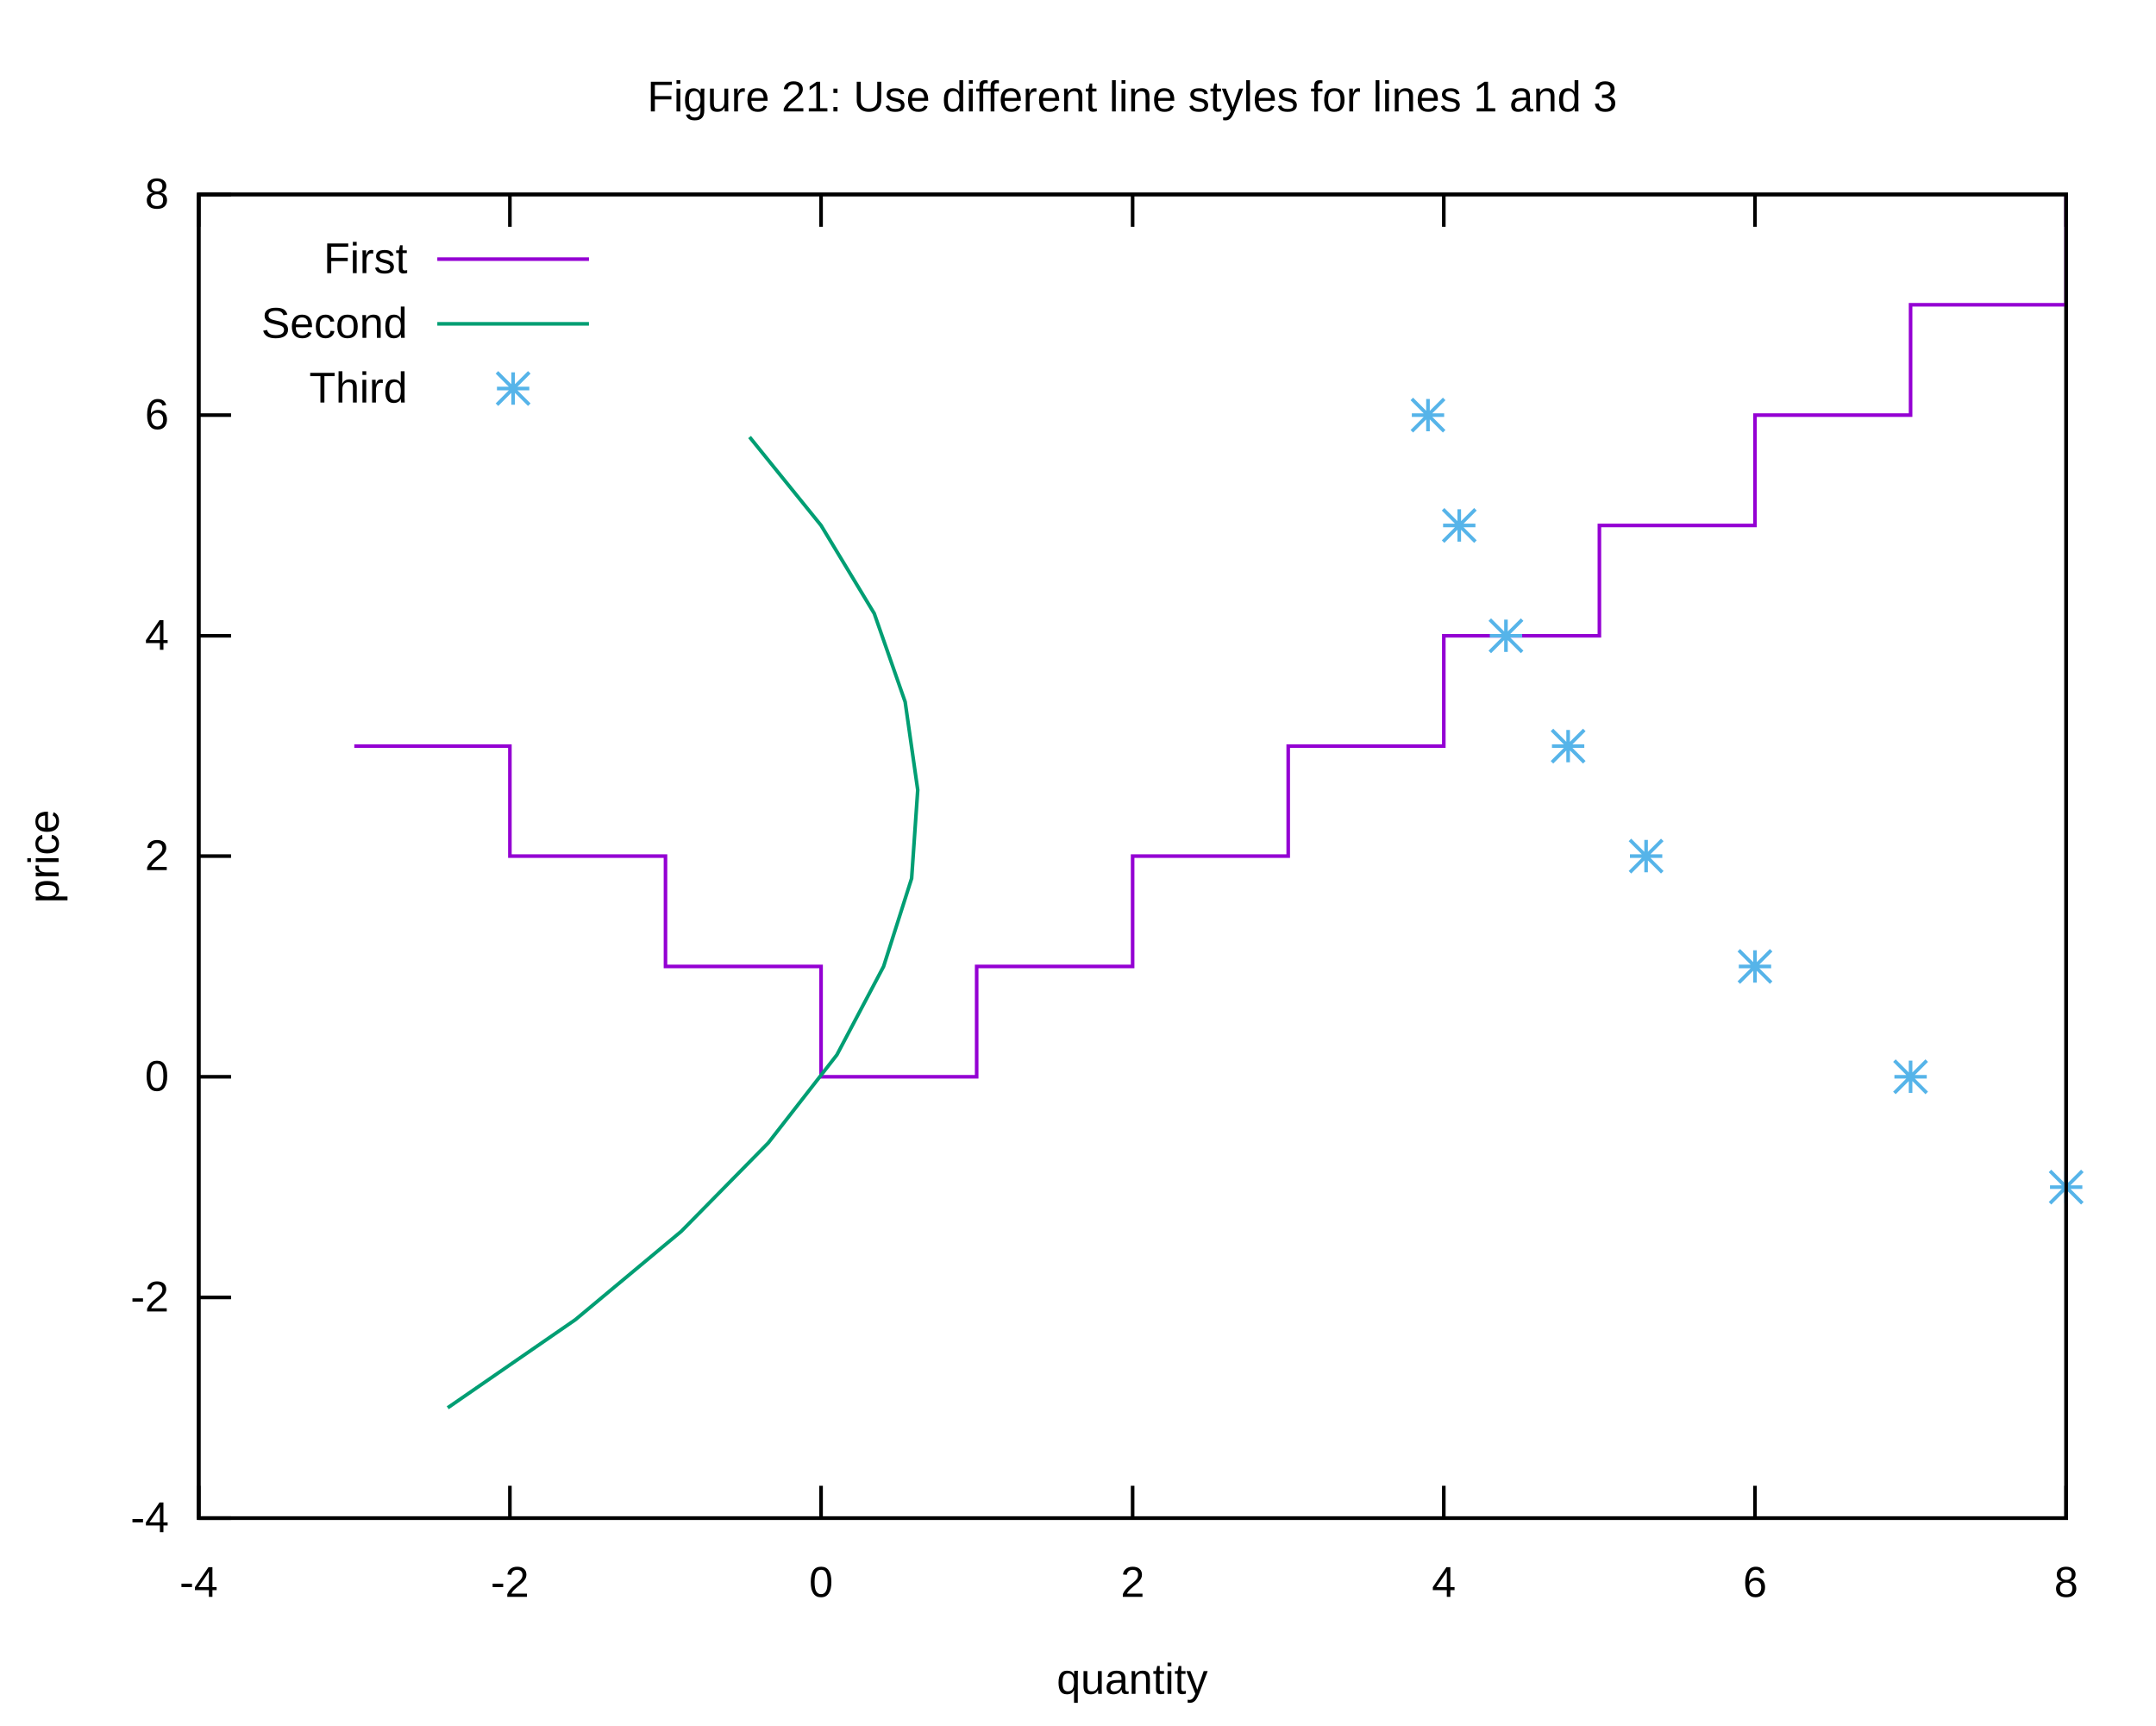
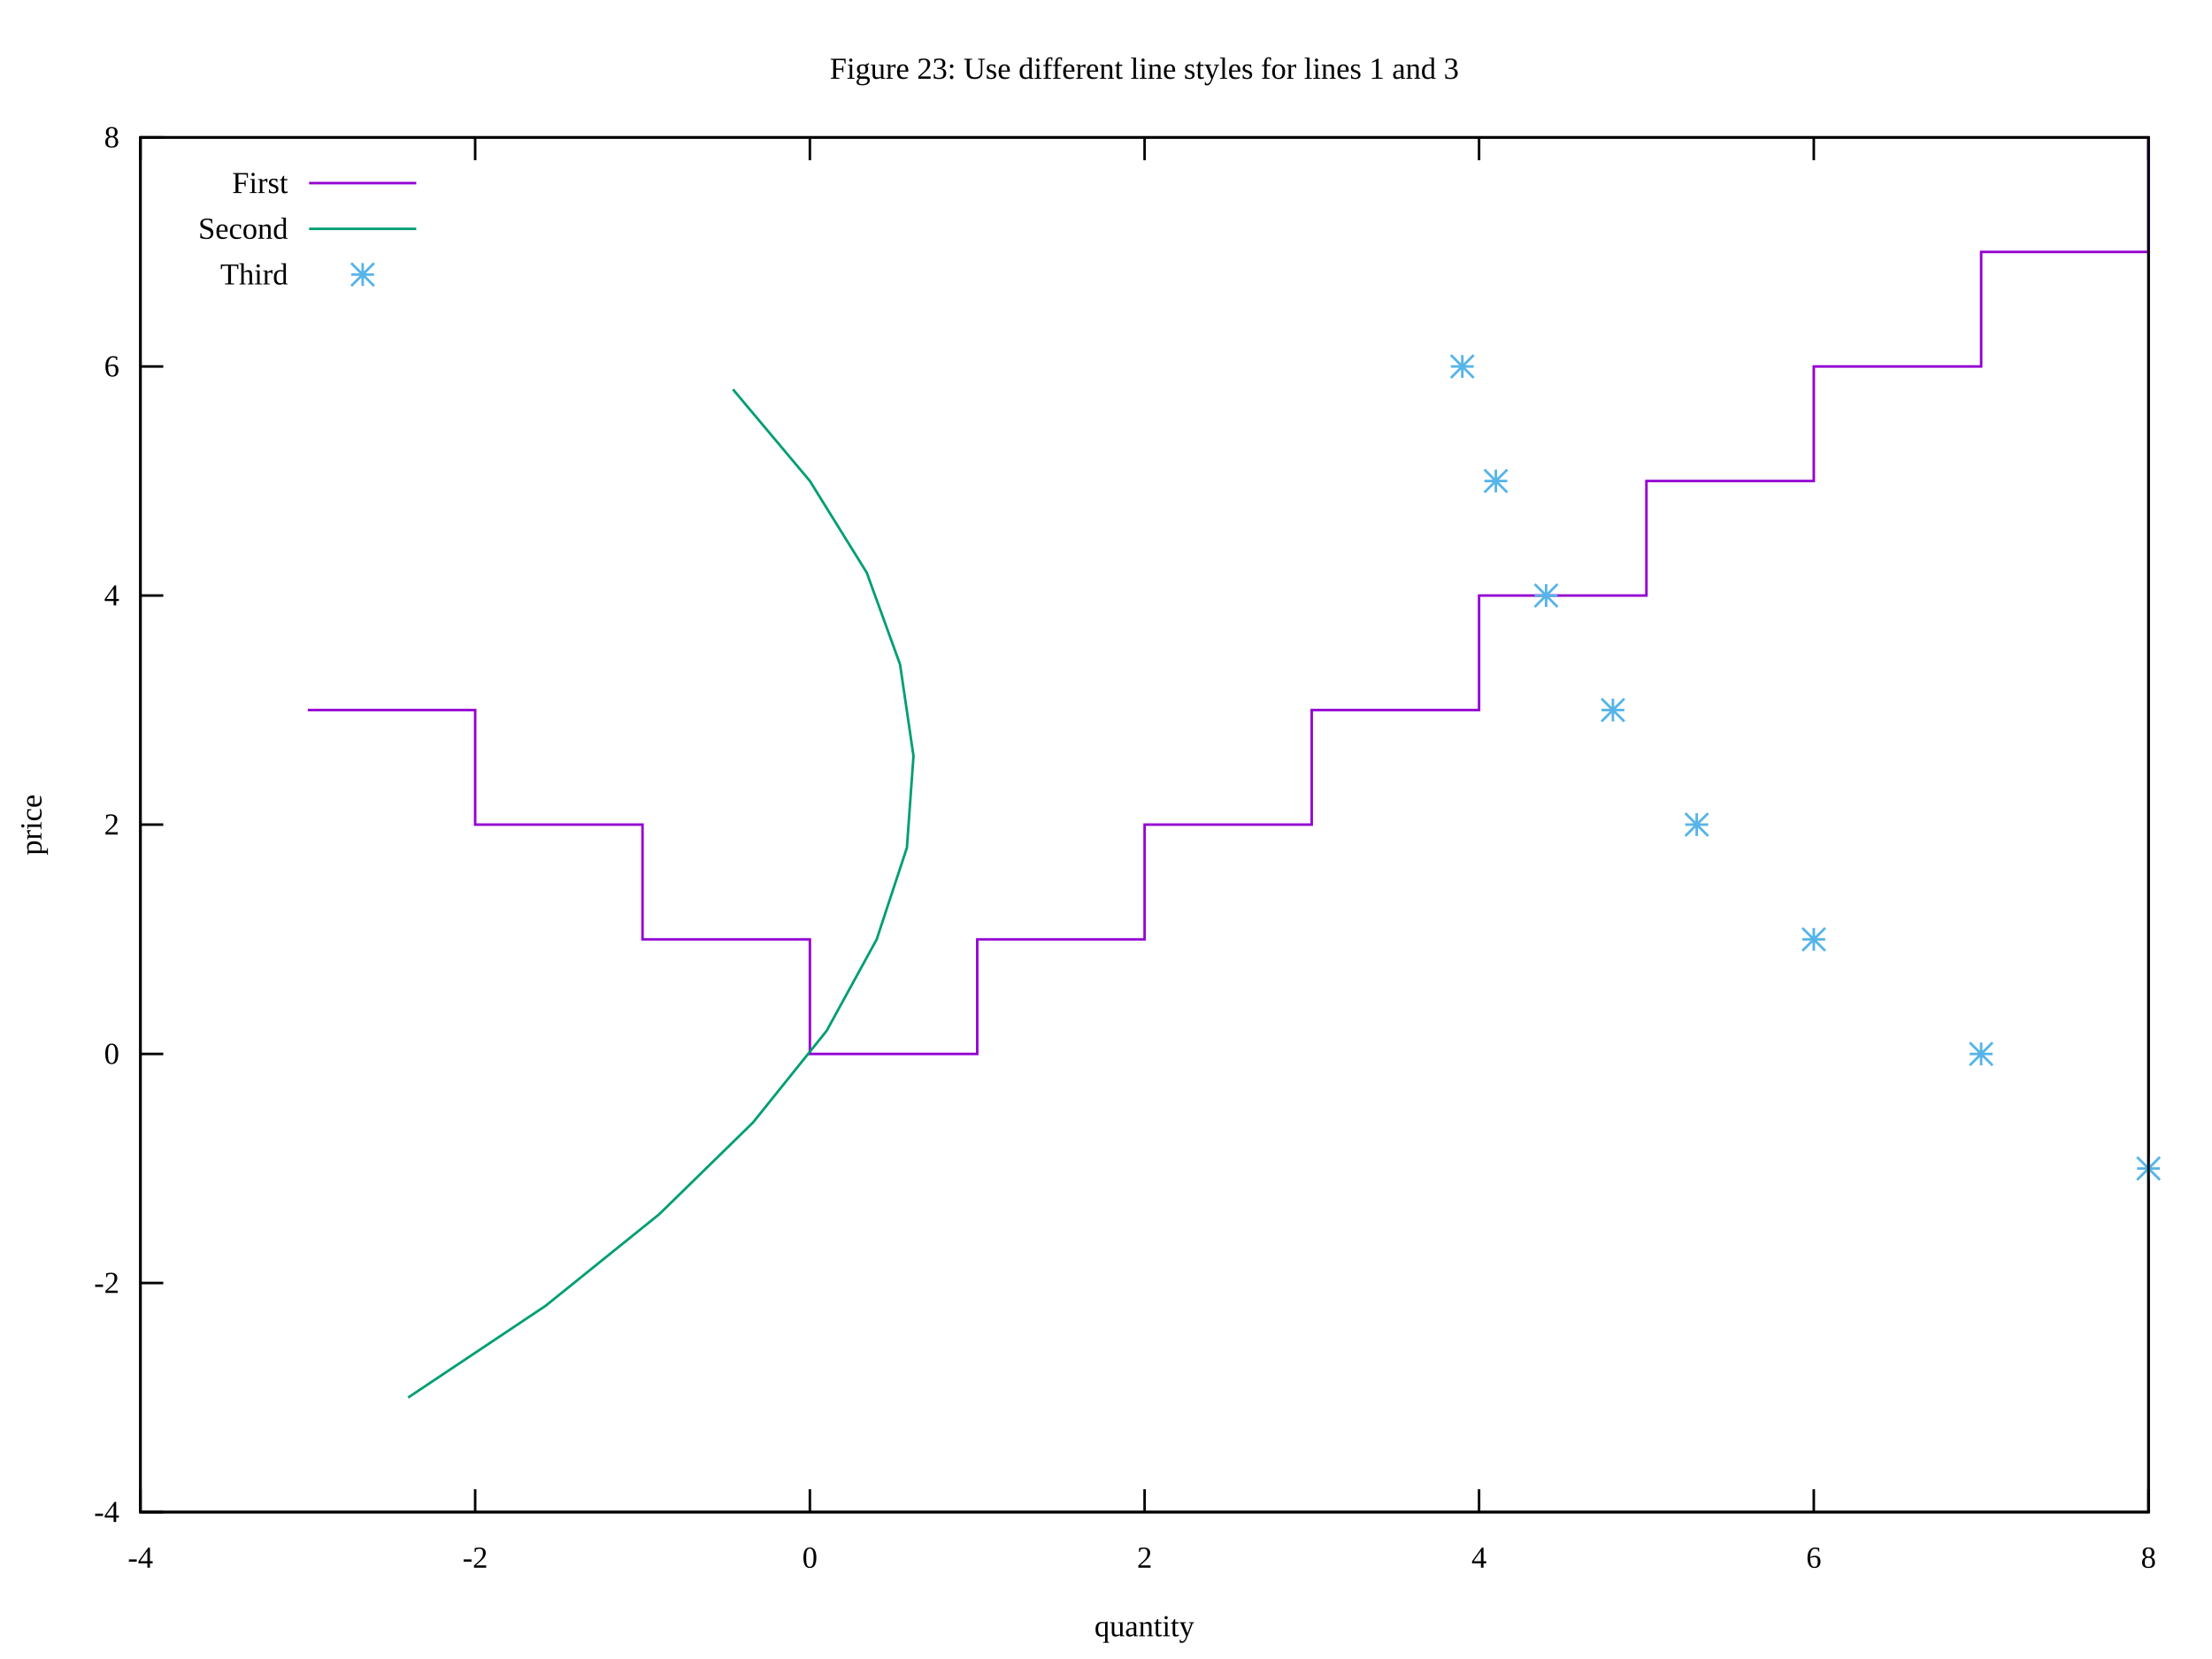
- <svg xmlns="http://www.w3.org/2000/svg" xmlns:xlink="http://www.w3.org/1999/xlink" width="600" height="480" viewBox="0 0 600 480">
+ <svg xmlns="http://www.w3.org/2000/svg" xmlns:xlink="http://www.w3.org/1999/xlink" width="871" height="653" viewBox="0 0 871 653">
  <g id="gnuplot_canvas">
-     <rect x="0" y="0" width="600" height="480" fill="none" />
+     <rect x="0" y="0" width="871" height="653" fill="none" />
    <defs>
      <circle id="gpDot" r="0.5" stroke-width="0.5" />
      <path id="gpPt0" stroke-width="0.222" stroke="currentColor" d="M-1,0 h2 M0,-1 v2" />
      <path id="gpPt1" stroke-width="0.222" stroke="currentColor" d="M-1,-1 L1,1 M1,-1 L-1,1" />
      <path id="gpPt2" stroke-width="0.222" stroke="currentColor" d="M-1,0 L1,0 M0,-1 L0,1 M-1,-1 L1,1 M-1,1 L1,-1" />
      <rect id="gpPt3" stroke-width="0.222" stroke="currentColor" x="-1" y="-1" width="2" height="2" />
      <rect id="gpPt4" stroke-width="0.222" stroke="currentColor" fill="currentColor" x="-1" y="-1" width="2" height="2" />
      <circle id="gpPt5" stroke-width="0.222" stroke="currentColor" cx="0" cy="0" r="1" />
      <use xlink:href="#gpPt5" id="gpPt6" fill="currentColor" stroke="none" />
      <path id="gpPt7" stroke-width="0.222" stroke="currentColor" d="M0,-1.33 L-1.33,0.67 L1.33,0.67 z" />
      <use xlink:href="#gpPt7" id="gpPt8" fill="currentColor" stroke="none" />
      <use xlink:href="#gpPt7" id="gpPt9" stroke="currentColor" transform="rotate(180)" />
      <use xlink:href="#gpPt9" id="gpPt10" fill="currentColor" stroke="none" />
      <use xlink:href="#gpPt3" id="gpPt11" stroke="currentColor" transform="rotate(45)" />
      <use xlink:href="#gpPt11" id="gpPt12" fill="currentColor" stroke="none" />
      <path id="gpPt13" stroke-width="0.222" stroke="currentColor" d="M0,1.330 L1.265,0.411 L0.782,-1.067 L-0.782,-1.076 L-1.265,0.411 z" />
      <use xlink:href="#gpPt13" id="gpPt14" fill="currentColor" stroke="none" />
      <filter id="textbox" filterUnits="objectBoundingBox" x="0" y="0" height="1" width="1">
        <feFlood flood-color="white" flood-opacity="1" result="bgnd" />
        <feComposite in="SourceGraphic" in2="bgnd" operator="atop" />
      </filter>
      <filter id="greybox" filterUnits="objectBoundingBox" x="0" y="0" height="1" width="1">
        <feFlood flood-color="lightgrey" flood-opacity="1" result="grey" />
        <feComposite in="SourceGraphic" in2="grey" operator="atop" />
      </filter>
    </defs>
    <g fill="none" color="white" stroke="currentColor" stroke-width="1.00" stroke-linecap="butt" stroke-linejoin="miter">
</g>
    <g fill="none" color="black" stroke="currentColor" stroke-width="1.00" stroke-linecap="butt" stroke-linejoin="miter">
-       <path stroke="black" d="M55.3,422.4 L64.3,422.4  " />
-       <g transform="translate(47.0,426.3)" stroke="none" fill="black" font-family="Arial" font-size="12.00" text-anchor="end">
-         <text>
-           <tspan font-family="Arial">-4</tspan>
-         </text>
-       </g>
-     </g>
-     <g fill="none" color="black" stroke="currentColor" stroke-width="1.00" stroke-linecap="butt" stroke-linejoin="miter">
-       <path stroke="black" d="M55.3,361.0 L64.3,361.0  " />
-       <g transform="translate(47.0,364.9)" stroke="none" fill="black" font-family="Arial" font-size="12.00" text-anchor="end">
-         <text>
-           <tspan font-family="Arial">-2</tspan>
-         </text>
-       </g>
-     </g>
-     <g fill="none" color="black" stroke="currentColor" stroke-width="1.00" stroke-linecap="butt" stroke-linejoin="miter">
-       <path stroke="black" d="M55.3,299.6 L64.3,299.6  " />
-       <g transform="translate(47.0,303.5)" stroke="none" fill="black" font-family="Arial" font-size="12.00" text-anchor="end">
-         <text>
-           <tspan font-family="Arial"> 0</tspan>
-         </text>
-       </g>
-     </g>
-     <g fill="none" color="black" stroke="currentColor" stroke-width="1.00" stroke-linecap="butt" stroke-linejoin="miter">
-       <path stroke="black" d="M55.3,238.2 L64.3,238.2  " />
-       <g transform="translate(47.0,242.1)" stroke="none" fill="black" font-family="Arial" font-size="12.00" text-anchor="end">
-         <text>
-           <tspan font-family="Arial"> 2</tspan>
-         </text>
-       </g>
-     </g>
-     <g fill="none" color="black" stroke="currentColor" stroke-width="1.00" stroke-linecap="butt" stroke-linejoin="miter">
-       <path stroke="black" d="M55.3,176.9 L64.3,176.9  " />
-       <g transform="translate(47.0,180.8)" stroke="none" fill="black" font-family="Arial" font-size="12.00" text-anchor="end">
-         <text>
-           <tspan font-family="Arial"> 4</tspan>
-         </text>
-       </g>
-     </g>
-     <g fill="none" color="black" stroke="currentColor" stroke-width="1.00" stroke-linecap="butt" stroke-linejoin="miter">
-       <path stroke="black" d="M55.3,115.5 L64.3,115.5  " />
-       <g transform="translate(47.0,119.4)" stroke="none" fill="black" font-family="Arial" font-size="12.00" text-anchor="end">
-         <text>
-           <tspan font-family="Arial"> 6</tspan>
+       <path stroke="black" d="M55.3,595.4 L64.3,595.4  " />
+       <g transform="translate(47.0,599.3)" stroke="none" fill="black" font-family="Times New Roman" font-size="12.00" text-anchor="end">
+         <text>
+           <tspan font-family="Times New Roman">-4</tspan>
+         </text>
+       </g>
+     </g>
+     <g fill="none" color="black" stroke="currentColor" stroke-width="1.00" stroke-linecap="butt" stroke-linejoin="miter">
+       <path stroke="black" d="M55.3,505.2 L64.3,505.2  " />
+       <g transform="translate(47.0,509.1)" stroke="none" fill="black" font-family="Times New Roman" font-size="12.00" text-anchor="end">
+         <text>
+           <tspan font-family="Times New Roman">-2</tspan>
+         </text>
+       </g>
+     </g>
+     <g fill="none" color="black" stroke="currentColor" stroke-width="1.00" stroke-linecap="butt" stroke-linejoin="miter">
+       <path stroke="black" d="M55.3,415.0 L64.3,415.0  " />
+       <g transform="translate(47.0,418.9)" stroke="none" fill="black" font-family="Times New Roman" font-size="12.00" text-anchor="end">
+         <text>
+           <tspan font-family="Times New Roman"> 0</tspan>
+         </text>
+       </g>
+     </g>
+     <g fill="none" color="black" stroke="currentColor" stroke-width="1.00" stroke-linecap="butt" stroke-linejoin="miter">
+       <path stroke="black" d="M55.3,324.7 L64.3,324.7  " />
+       <g transform="translate(47.0,328.6)" stroke="none" fill="black" font-family="Times New Roman" font-size="12.00" text-anchor="end">
+         <text>
+           <tspan font-family="Times New Roman"> 2</tspan>
+         </text>
+       </g>
+     </g>
+     <g fill="none" color="black" stroke="currentColor" stroke-width="1.00" stroke-linecap="butt" stroke-linejoin="miter">
+       <path stroke="black" d="M55.3,234.5 L64.3,234.5  " />
+       <g transform="translate(47.0,238.4)" stroke="none" fill="black" font-family="Times New Roman" font-size="12.00" text-anchor="end">
+         <text>
+           <tspan font-family="Times New Roman"> 4</tspan>
+         </text>
+       </g>
+     </g>
+     <g fill="none" color="black" stroke="currentColor" stroke-width="1.00" stroke-linecap="butt" stroke-linejoin="miter">
+       <path stroke="black" d="M55.3,144.3 L64.3,144.3  " />
+       <g transform="translate(47.0,148.2)" stroke="none" fill="black" font-family="Times New Roman" font-size="12.00" text-anchor="end">
+         <text>
+           <tspan font-family="Times New Roman"> 6</tspan>
        </text>
      </g>
    </g>
    <g fill="none" color="black" stroke="currentColor" stroke-width="1.00" stroke-linecap="butt" stroke-linejoin="miter">
      <path stroke="black" d="M55.3,54.1 L64.3,54.1  " />
-       <g transform="translate(47.0,58.0)" stroke="none" fill="black" font-family="Arial" font-size="12.00" text-anchor="end">
-         <text>
-           <tspan font-family="Arial"> 8</tspan>
-         </text>
-       </g>
-     </g>
-     <g fill="none" color="black" stroke="currentColor" stroke-width="1.00" stroke-linecap="butt" stroke-linejoin="miter">
-       <path stroke="black" d="M55.3,422.4 L55.3,413.4 M55.3,54.1 L55.3,63.1  " />
-       <g transform="translate(55.3,444.3)" stroke="none" fill="black" font-family="Arial" font-size="12.00" text-anchor="middle">
-         <text>
-           <tspan font-family="Arial">-4</tspan>
-         </text>
-       </g>
-     </g>
-     <g fill="none" color="black" stroke="currentColor" stroke-width="1.00" stroke-linecap="butt" stroke-linejoin="miter">
-       <path stroke="black" d="M141.9,422.4 L141.9,413.4 M141.9,54.1 L141.9,63.1  " />
-       <g transform="translate(141.9,444.3)" stroke="none" fill="black" font-family="Arial" font-size="12.00" text-anchor="middle">
-         <text>
-           <tspan font-family="Arial">-2</tspan>
-         </text>
-       </g>
-     </g>
-     <g fill="none" color="black" stroke="currentColor" stroke-width="1.00" stroke-linecap="butt" stroke-linejoin="miter">
-       <path stroke="black" d="M228.5,422.4 L228.5,413.4 M228.5,54.1 L228.5,63.1  " />
-       <g transform="translate(228.5,444.3)" stroke="none" fill="black" font-family="Arial" font-size="12.00" text-anchor="middle">
-         <text>
-           <tspan font-family="Arial"> 0</tspan>
-         </text>
-       </g>
-     </g>
-     <g fill="none" color="black" stroke="currentColor" stroke-width="1.00" stroke-linecap="butt" stroke-linejoin="miter">
-       <path stroke="black" d="M315.2,422.4 L315.2,413.4 M315.2,54.1 L315.2,63.1  " />
-       <g transform="translate(315.2,444.3)" stroke="none" fill="black" font-family="Arial" font-size="12.00" text-anchor="middle">
-         <text>
-           <tspan font-family="Arial"> 2</tspan>
-         </text>
-       </g>
-     </g>
-     <g fill="none" color="black" stroke="currentColor" stroke-width="1.00" stroke-linecap="butt" stroke-linejoin="miter">
-       <path stroke="black" d="M401.8,422.4 L401.8,413.4 M401.8,54.1 L401.8,63.1  " />
-       <g transform="translate(401.8,444.3)" stroke="none" fill="black" font-family="Arial" font-size="12.00" text-anchor="middle">
-         <text>
-           <tspan font-family="Arial"> 4</tspan>
-         </text>
-       </g>
-     </g>
-     <g fill="none" color="black" stroke="currentColor" stroke-width="1.00" stroke-linecap="butt" stroke-linejoin="miter">
-       <path stroke="black" d="M488.4,422.4 L488.4,413.4 M488.4,54.1 L488.4,63.1  " />
-       <g transform="translate(488.4,444.3)" stroke="none" fill="black" font-family="Arial" font-size="12.00" text-anchor="middle">
-         <text>
-           <tspan font-family="Arial"> 6</tspan>
-         </text>
-       </g>
-     </g>
-     <g fill="none" color="black" stroke="currentColor" stroke-width="1.00" stroke-linecap="butt" stroke-linejoin="miter">
-       <path stroke="black" d="M575.0,422.4 L575.0,413.4 M575.0,54.1 L575.0,63.1  " />
-       <g transform="translate(575.0,444.3)" stroke="none" fill="black" font-family="Arial" font-size="12.00" text-anchor="middle">
-         <text>
-           <tspan font-family="Arial"> 8</tspan>
-         </text>
-       </g>
-     </g>
-     <g fill="none" color="black" stroke="currentColor" stroke-width="1.00" stroke-linecap="butt" stroke-linejoin="miter">
- </g>
-     <g fill="none" color="black" stroke="currentColor" stroke-width="1.00" stroke-linecap="butt" stroke-linejoin="miter">
-       <path stroke="black" d="M55.3,54.1 L55.3,422.4 L575.0,422.4 L575.0,54.1 L55.3,54.1 Z  " />
-     </g>
-     <g fill="none" color="black" stroke="currentColor" stroke-width="1.00" stroke-linecap="butt" stroke-linejoin="miter">
-       <g transform="translate(16.3,238.3) rotate(270)" stroke="none" fill="black" font-family="Arial" font-size="12.00" text-anchor="middle">
-         <text>
-           <tspan font-family="Arial">price</tspan>
-         </text>
-       </g>
-     </g>
-     <g fill="none" color="black" stroke="currentColor" stroke-width="1.00" stroke-linecap="butt" stroke-linejoin="miter">
-       <g transform="translate(315.1,471.3)" stroke="none" fill="black" font-family="Arial" font-size="12.00" text-anchor="middle">
-         <text>
-           <tspan font-family="Arial">quantity</tspan>
-         </text>
-       </g>
-     </g>
-     <g fill="none" color="black" stroke="currentColor" stroke-width="1.00" stroke-linecap="butt" stroke-linejoin="miter">
-       <g transform="translate(315.1,31.0)" stroke="none" fill="black" font-family="Arial" font-size="12.00" text-anchor="middle">
-         <text>
-           <tspan font-family="Arial">Figure 21: Use different line styles for lines 1 and 3</tspan>
+       <g transform="translate(47.0,58.0)" stroke="none" fill="black" font-family="Times New Roman" font-size="12.00" text-anchor="end">
+         <text>
+           <tspan font-family="Times New Roman"> 8</tspan>
+         </text>
+       </g>
+     </g>
+     <g fill="none" color="black" stroke="currentColor" stroke-width="1.00" stroke-linecap="butt" stroke-linejoin="miter">
+       <path stroke="black" d="M55.3,595.4 L55.3,586.4 M55.3,54.1 L55.3,63.1  " />
+       <g transform="translate(55.3,617.3)" stroke="none" fill="black" font-family="Times New Roman" font-size="12.00" text-anchor="middle">
+         <text>
+           <tspan font-family="Times New Roman">-4</tspan>
+         </text>
+       </g>
+     </g>
+     <g fill="none" color="black" stroke="currentColor" stroke-width="1.00" stroke-linecap="butt" stroke-linejoin="miter">
+       <path stroke="black" d="M187.1,595.4 L187.1,586.4 M187.1,54.1 L187.1,63.1  " />
+       <g transform="translate(187.1,617.3)" stroke="none" fill="black" font-family="Times New Roman" font-size="12.00" text-anchor="middle">
+         <text>
+           <tspan font-family="Times New Roman">-2</tspan>
+         </text>
+       </g>
+     </g>
+     <g fill="none" color="black" stroke="currentColor" stroke-width="1.00" stroke-linecap="butt" stroke-linejoin="miter">
+       <path stroke="black" d="M318.9,595.4 L318.9,586.4 M318.9,54.1 L318.9,63.1  " />
+       <g transform="translate(318.9,617.3)" stroke="none" fill="black" font-family="Times New Roman" font-size="12.00" text-anchor="middle">
+         <text>
+           <tspan font-family="Times New Roman"> 0</tspan>
+         </text>
+       </g>
+     </g>
+     <g fill="none" color="black" stroke="currentColor" stroke-width="1.00" stroke-linecap="butt" stroke-linejoin="miter">
+       <path stroke="black" d="M450.7,595.4 L450.7,586.4 M450.7,54.1 L450.7,63.1  " />
+       <g transform="translate(450.7,617.3)" stroke="none" fill="black" font-family="Times New Roman" font-size="12.00" text-anchor="middle">
+         <text>
+           <tspan font-family="Times New Roman"> 2</tspan>
+         </text>
+       </g>
+     </g>
+     <g fill="none" color="black" stroke="currentColor" stroke-width="1.00" stroke-linecap="butt" stroke-linejoin="miter">
+       <path stroke="black" d="M582.4,595.4 L582.4,586.4 M582.4,54.1 L582.4,63.1  " />
+       <g transform="translate(582.4,617.3)" stroke="none" fill="black" font-family="Times New Roman" font-size="12.00" text-anchor="middle">
+         <text>
+           <tspan font-family="Times New Roman"> 4</tspan>
+         </text>
+       </g>
+     </g>
+     <g fill="none" color="black" stroke="currentColor" stroke-width="1.00" stroke-linecap="butt" stroke-linejoin="miter">
+       <path stroke="black" d="M714.2,595.4 L714.2,586.4 M714.2,54.1 L714.2,63.1  " />
+       <g transform="translate(714.2,617.3)" stroke="none" fill="black" font-family="Times New Roman" font-size="12.00" text-anchor="middle">
+         <text>
+           <tspan font-family="Times New Roman"> 6</tspan>
+         </text>
+       </g>
+     </g>
+     <g fill="none" color="black" stroke="currentColor" stroke-width="1.00" stroke-linecap="butt" stroke-linejoin="miter">
+       <path stroke="black" d="M846.0,595.4 L846.0,586.4 M846.0,54.1 L846.0,63.1  " />
+       <g transform="translate(846.0,617.3)" stroke="none" fill="black" font-family="Times New Roman" font-size="12.00" text-anchor="middle">
+         <text>
+           <tspan font-family="Times New Roman"> 8</tspan>
+         </text>
+       </g>
+     </g>
+     <g fill="none" color="black" stroke="currentColor" stroke-width="1.00" stroke-linecap="butt" stroke-linejoin="miter">
+ </g>
+     <g fill="none" color="black" stroke="currentColor" stroke-width="1.00" stroke-linecap="butt" stroke-linejoin="miter">
+       <path stroke="black" d="M55.3,54.1 L55.3,595.4 L846.0,595.4 L846.0,54.1 L55.3,54.1 Z  " />
+     </g>
+     <g fill="none" color="black" stroke="currentColor" stroke-width="1.00" stroke-linecap="butt" stroke-linejoin="miter">
+       <g transform="translate(16.3,324.8) rotate(270)" stroke="none" fill="black" font-family="Times New Roman" font-size="12.00" text-anchor="middle">
+         <text>
+           <tspan font-family="Times New Roman">price</tspan>
+         </text>
+       </g>
+     </g>
+     <g fill="none" color="black" stroke="currentColor" stroke-width="1.00" stroke-linecap="butt" stroke-linejoin="miter">
+       <g transform="translate(450.6,644.3)" stroke="none" fill="black" font-family="Times New Roman" font-size="12.00" text-anchor="middle">
+         <text>
+           <tspan font-family="Times New Roman">quantity</tspan>
+         </text>
+       </g>
+     </g>
+     <g fill="none" color="black" stroke="currentColor" stroke-width="1.00" stroke-linecap="butt" stroke-linejoin="miter">
+       <g transform="translate(450.6,31.0)" stroke="none" fill="black" font-family="Times New Roman" font-size="12.00" text-anchor="middle">
+         <text>
+           <tspan font-family="Times New Roman">Figure 23: Use different line styles for lines 1 and 3</tspan>
        </text>
      </g>
    </g>
    <g id="gnuplot_plot_1">
      <g fill="none" color="black" stroke="currentColor" stroke-width="1.00" stroke-linecap="butt" stroke-linejoin="miter">
-         <g transform="translate(113.4,76.0)" stroke="none" fill="black" font-family="Arial" font-size="12.00" text-anchor="end">
+         <g transform="translate(113.4,76.0)" stroke="none" fill="black" font-family="Times New Roman" font-size="12.00" text-anchor="end">
          <text>
-             <tspan font-family="Arial">First</tspan>
+             <tspan font-family="Times New Roman">First</tspan>
          </text>
        </g>
      </g>
      <g fill="none" color="black" stroke="currentColor" stroke-width="1.00" stroke-linecap="butt" stroke-linejoin="miter">
-         <path stroke="rgb(148,   0, 211)" d="M121.7,72.1 L163.9,72.1 M98.6,207.6 L141.9,207.6 L141.9,238.2 L185.2,238.2 L185.2,268.9 L228.5,268.9   L228.5,299.6 L271.8,299.6 L271.8,268.9 L315.2,268.9 L315.2,238.2 L358.5,238.2 L358.5,207.6 L401.8,207.6   L401.8,176.9 L445.1,176.9 L445.1,146.2 L488.4,146.2 L488.4,115.5 L531.7,115.5 L531.7,84.8 L575.0,84.8   L575.0,54.1  " />
+         <path stroke="rgb(148,   0, 211)" d="M121.7,72.1 L163.9,72.1 M121.2,279.6 L187.1,279.6 L187.1,324.7 L253.0,324.7 L253.0,369.9 L318.9,369.9   L318.9,415.0 L384.8,415.0 L384.8,369.9 L450.7,369.9 L450.7,324.7 L516.5,324.7 L516.5,279.6 L582.4,279.6   L582.4,234.5 L648.3,234.5 L648.3,189.4 L714.2,189.4 L714.2,144.3 L780.1,144.3 L780.1,99.2 L846.0,99.2   L846.0,54.1  " />
      </g>
    </g>
    <g id="gnuplot_plot_2">
      <g fill="none" color="black" stroke="currentColor" stroke-width="1.00" stroke-linecap="butt" stroke-linejoin="miter">
-         <g transform="translate(113.4,94.0)" stroke="none" fill="black" font-family="Arial" font-size="12.00" text-anchor="end">
+         <g transform="translate(113.4,94.0)" stroke="none" fill="black" font-family="Times New Roman" font-size="12.00" text-anchor="end">
          <text>
-             <tspan font-family="Arial">Second</tspan>
+             <tspan font-family="Times New Roman">Second</tspan>
          </text>
        </g>
      </g>
      <g fill="none" color="black" stroke="currentColor" stroke-width="1.00" stroke-linecap="butt" stroke-linejoin="miter">
-         <path stroke="rgb(  0, 158, 115)" d="M121.7,90.1 L163.9,90.1 M124.6,391.7 L160.1,367.2 L189.6,342.6 L213.8,318.0 L232.9,293.5 L245.9,268.9   L253.7,244.4 L255.4,219.8 L251.9,195.3 L243.3,170.7 L228.5,146.2 L208.6,121.6  " />
+         <path stroke="rgb(  0, 158, 115)" d="M121.7,90.1 L163.9,90.1 M160.7,550.3 L214.8,514.2 L259.6,478.1 L296.5,442.0 L325.5,405.9 L345.2,369.9   L357.1,333.8 L359.7,297.7 L354.4,261.6 L341.3,225.5 L318.9,189.4 L288.6,153.3  " />
      </g>
    </g>
    <g id="gnuplot_plot_3">
      <g fill="none" color="black" stroke="currentColor" stroke-width="1.00" stroke-linecap="butt" stroke-linejoin="miter">
-         <g transform="translate(113.4,112.0)" stroke="none" fill="black" font-family="Arial" font-size="12.00" text-anchor="end">
+         <g transform="translate(113.4,112.0)" stroke="none" fill="black" font-family="Times New Roman" font-size="12.00" text-anchor="end">
          <text>
-             <tspan font-family="Arial">Third</tspan>
+             <tspan font-family="Times New Roman">Third</tspan>
          </text>
        </g>
      </g>
      <g fill="none" color="black" stroke="currentColor" stroke-width="1.00" stroke-linecap="butt" stroke-linejoin="miter">
-         <use xlink:href="#gpPt2" transform="translate(575.0,330.3) scale(4.50)" color="rgb( 86, 180, 233)" />
-         <use xlink:href="#gpPt2" transform="translate(531.7,299.6) scale(4.50)" color="rgb( 86, 180, 233)" />
-         <use xlink:href="#gpPt2" transform="translate(488.4,268.9) scale(4.50)" color="rgb( 86, 180, 233)" />
-         <use xlink:href="#gpPt2" transform="translate(458.1,238.2) scale(4.50)" color="rgb( 86, 180, 233)" />
-         <use xlink:href="#gpPt2" transform="translate(436.4,207.6) scale(4.50)" color="rgb( 86, 180, 233)" />
-         <use xlink:href="#gpPt2" transform="translate(419.1,176.9) scale(4.50)" color="rgb( 86, 180, 233)" />
-         <use xlink:href="#gpPt2" transform="translate(406.1,146.2) scale(4.50)" color="rgb( 86, 180, 233)" />
-         <use xlink:href="#gpPt2" transform="translate(397.4,115.5) scale(4.50)" color="rgb( 86, 180, 233)" />
+         <use xlink:href="#gpPt2" transform="translate(846.0,460.1) scale(4.50)" color="rgb( 86, 180, 233)" />
+         <use xlink:href="#gpPt2" transform="translate(780.1,415.0) scale(4.50)" color="rgb( 86, 180, 233)" />
+         <use xlink:href="#gpPt2" transform="translate(714.2,369.9) scale(4.50)" color="rgb( 86, 180, 233)" />
+         <use xlink:href="#gpPt2" transform="translate(668.1,324.7) scale(4.50)" color="rgb( 86, 180, 233)" />
+         <use xlink:href="#gpPt2" transform="translate(635.1,279.6) scale(4.50)" color="rgb( 86, 180, 233)" />
+         <use xlink:href="#gpPt2" transform="translate(608.8,234.5) scale(4.50)" color="rgb( 86, 180, 233)" />
+         <use xlink:href="#gpPt2" transform="translate(589.0,189.4) scale(4.50)" color="rgb( 86, 180, 233)" />
+         <use xlink:href="#gpPt2" transform="translate(575.8,144.3) scale(4.50)" color="rgb( 86, 180, 233)" />
        <use xlink:href="#gpPt2" transform="translate(142.8,108.1) scale(4.50)" color="rgb( 86, 180, 233)" />
      </g>
    </g>
    <g fill="none" color="white" stroke="rgb( 86, 180, 233)" stroke-width="2.00" stroke-linecap="butt" stroke-linejoin="miter">
</g>
    <g fill="none" color="black" stroke="currentColor" stroke-width="2.00" stroke-linecap="butt" stroke-linejoin="miter">
</g>
    <g fill="none" color="black" stroke="black" stroke-width="1.00" stroke-linecap="butt" stroke-linejoin="miter">
</g>
    <g fill="none" color="black" stroke="currentColor" stroke-width="1.00" stroke-linecap="butt" stroke-linejoin="miter">
-       <path stroke="black" d="M55.3,54.1 L55.3,422.4 L575.0,422.4 L575.0,54.1 L55.3,54.1 Z  " />
+       <path stroke="black" d="M55.3,54.1 L55.3,595.4 L846.0,595.4 L846.0,54.1 L55.3,54.1 Z  " />
    </g>
    <g fill="none" color="black" stroke="currentColor" stroke-width="1.00" stroke-linecap="butt" stroke-linejoin="miter">
</g>
  </g>
</svg>
